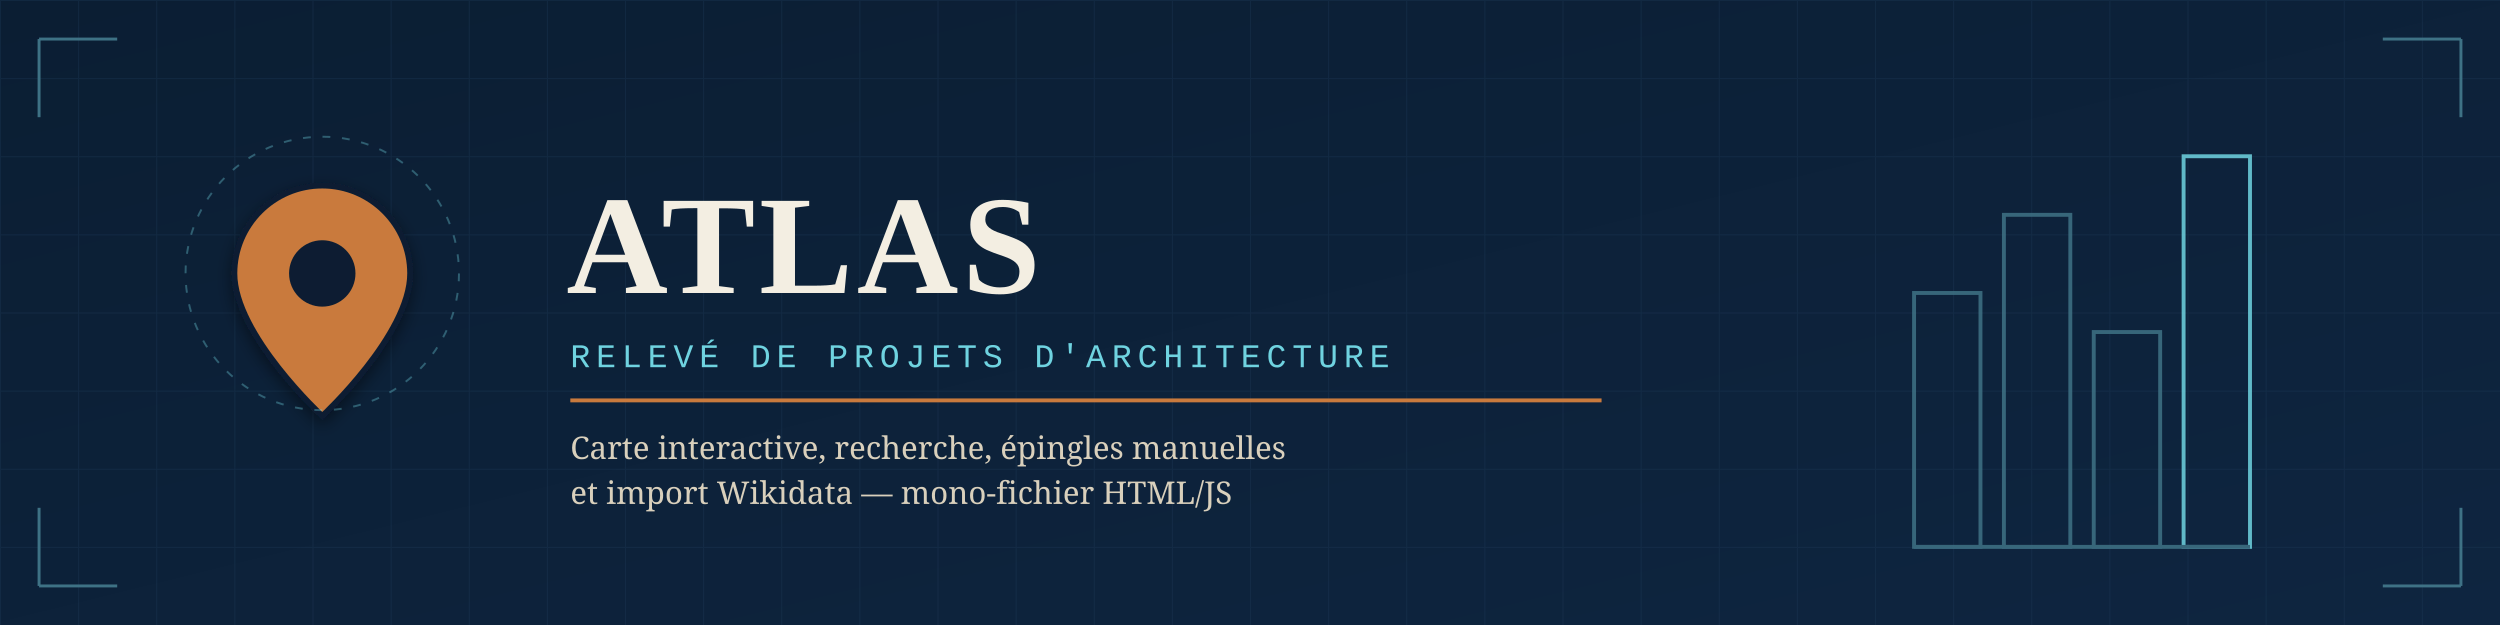
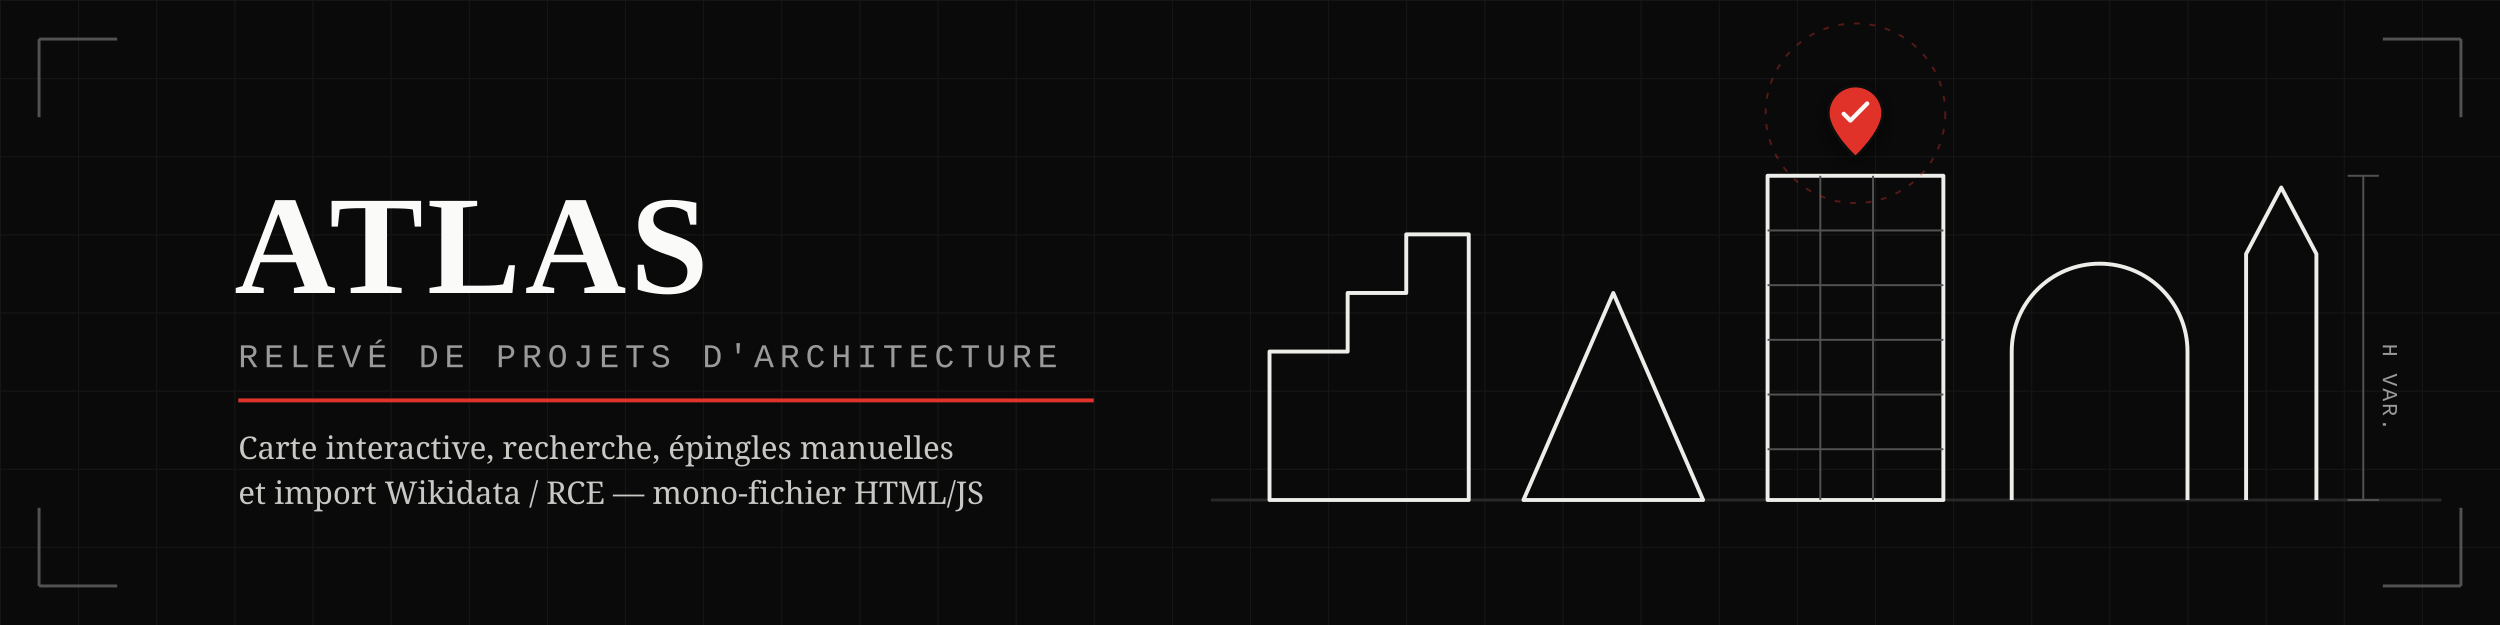
<svg xmlns="http://www.w3.org/2000/svg" viewBox="0 0 1280 320">
  <defs>
-     <linearGradient id="bg" x1="0" y1="0" x2="1" y2="1">
-       <stop offset="0%" stop-color="#0B1E33" />
-       <stop offset="100%" stop-color="#0E2540" />
-     </linearGradient>
    <pattern id="grid" width="40" height="40" patternUnits="userSpaceOnUse">
-       <path d="M40 0H0V40" fill="none" stroke="#1E3A57" stroke-width="1" />
+       <path d="M40 0H0V40" fill="none" stroke="#FFFFFF" stroke-width="1" />
    </pattern>
    <filter id="shadow" x="-20%" y="-20%" width="140%" height="140%">
-       <feDropShadow dx="0" dy="3" stdDeviation="4" flood-color="#000" flood-opacity="0.45" />
+       <feDropShadow dx="0" dy="4" stdDeviation="6" flood-color="#000" flood-opacity="0.5" />
    </filter>
  </defs>
-   <rect width="1280" height="320" fill="url(#bg)" />
-   <rect width="1280" height="320" fill="url(#grid)" opacity="0.35" />
-   <g stroke="#3E7285" stroke-width="1.5">
+   <rect width="1280" height="320" fill="#0A0A0A" />
+   <rect width="1280" height="320" fill="url(#grid)" opacity="0.05" />
+   <g stroke="#525252" stroke-width="1.5">
    <path d="M20 20H60M20 20V60" fill="none" />
    <path d="M1260 20H1220M1260 20V60" fill="none" />
    <path d="M20 300H60M20 300V260" fill="none" />
    <path d="M1260 300H1220M1260 300V260" fill="none" />
  </g>
-   <g filter="url(#shadow)" transform="translate(120,95)">
-     <path d="M45 0C20.2 0 0 20.2 0 45c0 31.3 45 73 45 73s45-41.7 45-73C90 20.2 69.8 0 45 0z" fill="#C97A3D" stroke="#0B1E33" stroke-width="3" />
-     <circle cx="45" cy="45" r="17" fill="#0B1E33" />
+   <line x1="620" y1="256" x2="1250" y2="256" stroke="#282828" stroke-width="1.5" />
+   <g stroke="#EDEDEA" stroke-width="2" fill="none" stroke-linejoin="round">
+     <path d="M650 256 V180 H690 V150 H720 V120 H752 V256 Z" />
+     <path d="M780 256 L826 150 L872 256 Z" />
+     <rect x="905" y="90" width="90" height="166" />
+     <g stroke="#525252" stroke-width="1">
+       <line x1="905" y1="118" x2="995" y2="118" />
+       <line x1="905" y1="146" x2="995" y2="146" />
+       <line x1="905" y1="174" x2="995" y2="174" />
+       <line x1="905" y1="202" x2="995" y2="202" />
+       <line x1="905" y1="230" x2="995" y2="230" />
+       <line x1="932" y1="90" x2="932" y2="256" />
+       <line x1="959" y1="90" x2="959" y2="256" />
+     </g>
+     <path d="M1030 256 V180 A45 45 0 0 1 1120 180 V256" />
+     <path d="M1150 256 V130 L1168 96 L1186 130 V256" />
  </g>
-   <circle cx="165" cy="140" r="70" fill="none" stroke="#6FD3E0" stroke-width="1" opacity="0.35" stroke-dasharray="4 6" />
-   <text x="290" y="150" font-family="Georgia, 'Times New Roman', serif" font-size="72" fill="#F3EEE2" font-weight="700" letter-spacing="2">ATLAS</text>
-   <text x="292" y="188" font-family="Consolas, 'Courier New', monospace" font-size="17" fill="#6FD3E0" letter-spacing="3">RELEVÉ DE PROJETS D'ARCHITECTURE</text>
-   <line x1="292" y1="205" x2="820" y2="205" stroke="#C97A3D" stroke-width="2" />
-   <text x="292" y="235" font-family="Georgia, serif" font-size="16" fill="#D9D0BC">Carte interactive, recherche, épingles manuelles</text>
-   <text x="292" y="258" font-family="Georgia, serif" font-size="16" fill="#D9D0BC">et import Wikidata — mono-fichier HTML/JS</text>
-   <g transform="translate(980,60)" opacity="0.85">
-     <rect x="0" y="90" width="34" height="130" fill="none" stroke="#3E7285" stroke-width="2" />
-     <rect x="46" y="50" width="34" height="170" fill="none" stroke="#3E7285" stroke-width="2" />
-     <rect x="92" y="110" width="34" height="110" fill="none" stroke="#3E7285" stroke-width="2" />
-     <rect x="138" y="20" width="34" height="200" fill="none" stroke="#6FD3E0" stroke-width="2" />
-     <line x1="0" y1="220" x2="172" y2="220" stroke="#3E7285" stroke-width="2" />
+   <g filter="url(#shadow)" transform="translate(936,44)">
+     <path d="M14 0C6.3 0 0 6.3 0 14c0 9.7 14 22.6 14 22.6s14-12.9 14-22.6C28 6.3 21.7 0 14 0z" fill="#E1332B" stroke="#0A0A0A" stroke-width="1.5" />
+     <path d="M8 14.3l3.4 3.4L20 9" fill="none" stroke="#FAFAF8" stroke-width="2.2" stroke-linecap="round" stroke-linejoin="round" />
  </g>
+   <g stroke="#525252" stroke-width="1">
+     <line x1="1210" y1="90" x2="1210" y2="256" />
+     <line x1="1202" y1="90" x2="1218" y2="90" />
+     <line x1="1202" y1="256" x2="1218" y2="256" />
+   </g>
+   <text x="1220" y="176" font-family="Consolas, 'Courier New', monospace" font-size="11" fill="#9A9A9A" letter-spacing="1" transform="rotate(90 1220 176)">H VAR.</text>
+   <circle cx="950" cy="58" r="46" fill="none" stroke="#E1332B" stroke-width="1" opacity="0.35" stroke-dasharray="3 5" />
+   <text x="120" y="150" font-family="Georgia, 'Times New Roman', serif" font-size="72" fill="#FAFAF8" font-weight="700" letter-spacing="2">ATLAS</text>
+   <text x="122" y="188" font-family="Consolas, 'Courier New', monospace" font-size="17" fill="#9A9A9A" letter-spacing="3">RELEVÉ DE PROJETS D'ARCHITECTURE</text>
+   <line x1="122" y1="205" x2="560" y2="205" stroke="#E1332B" stroke-width="2" />
+   <text x="122" y="235" font-family="Georgia, serif" font-size="16" fill="#C8C8C4">Carte interactive, recherche, épingles manuelles</text>
+   <text x="122" y="258" font-family="Georgia, serif" font-size="16" fill="#C8C8C4">et import Wikidata / RCE — mono-fichier HTML/JS</text>
</svg>
